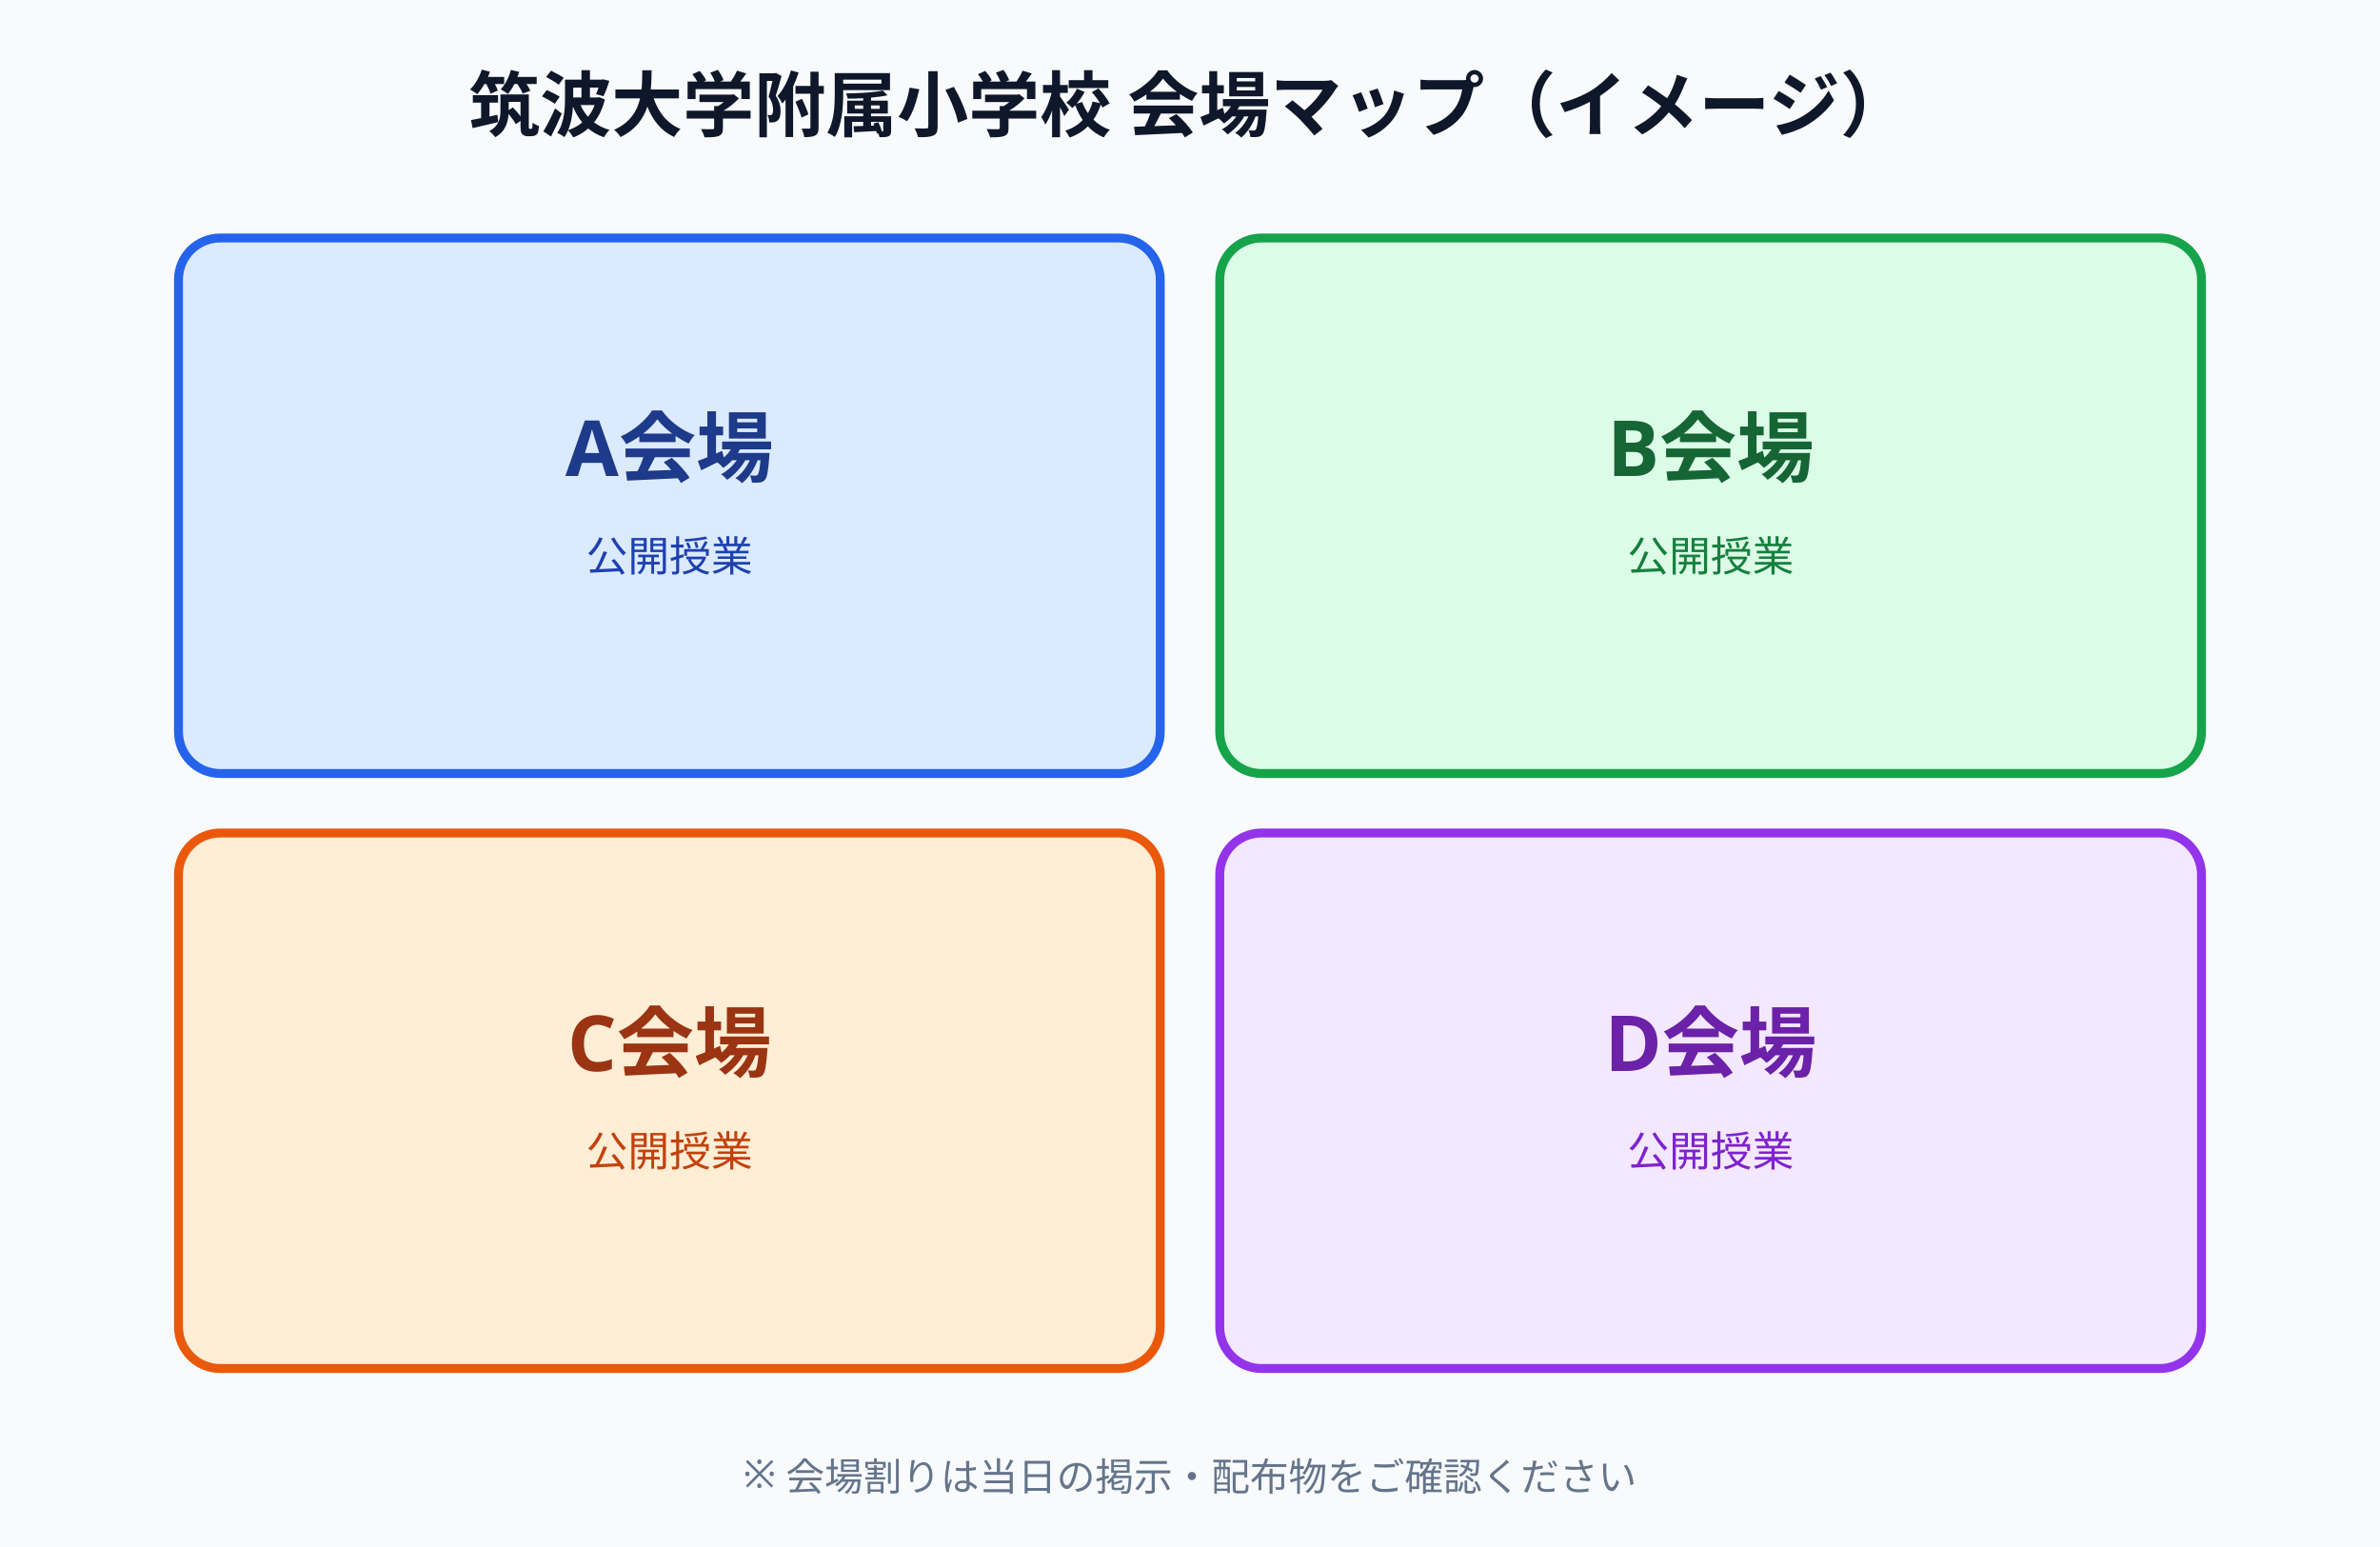
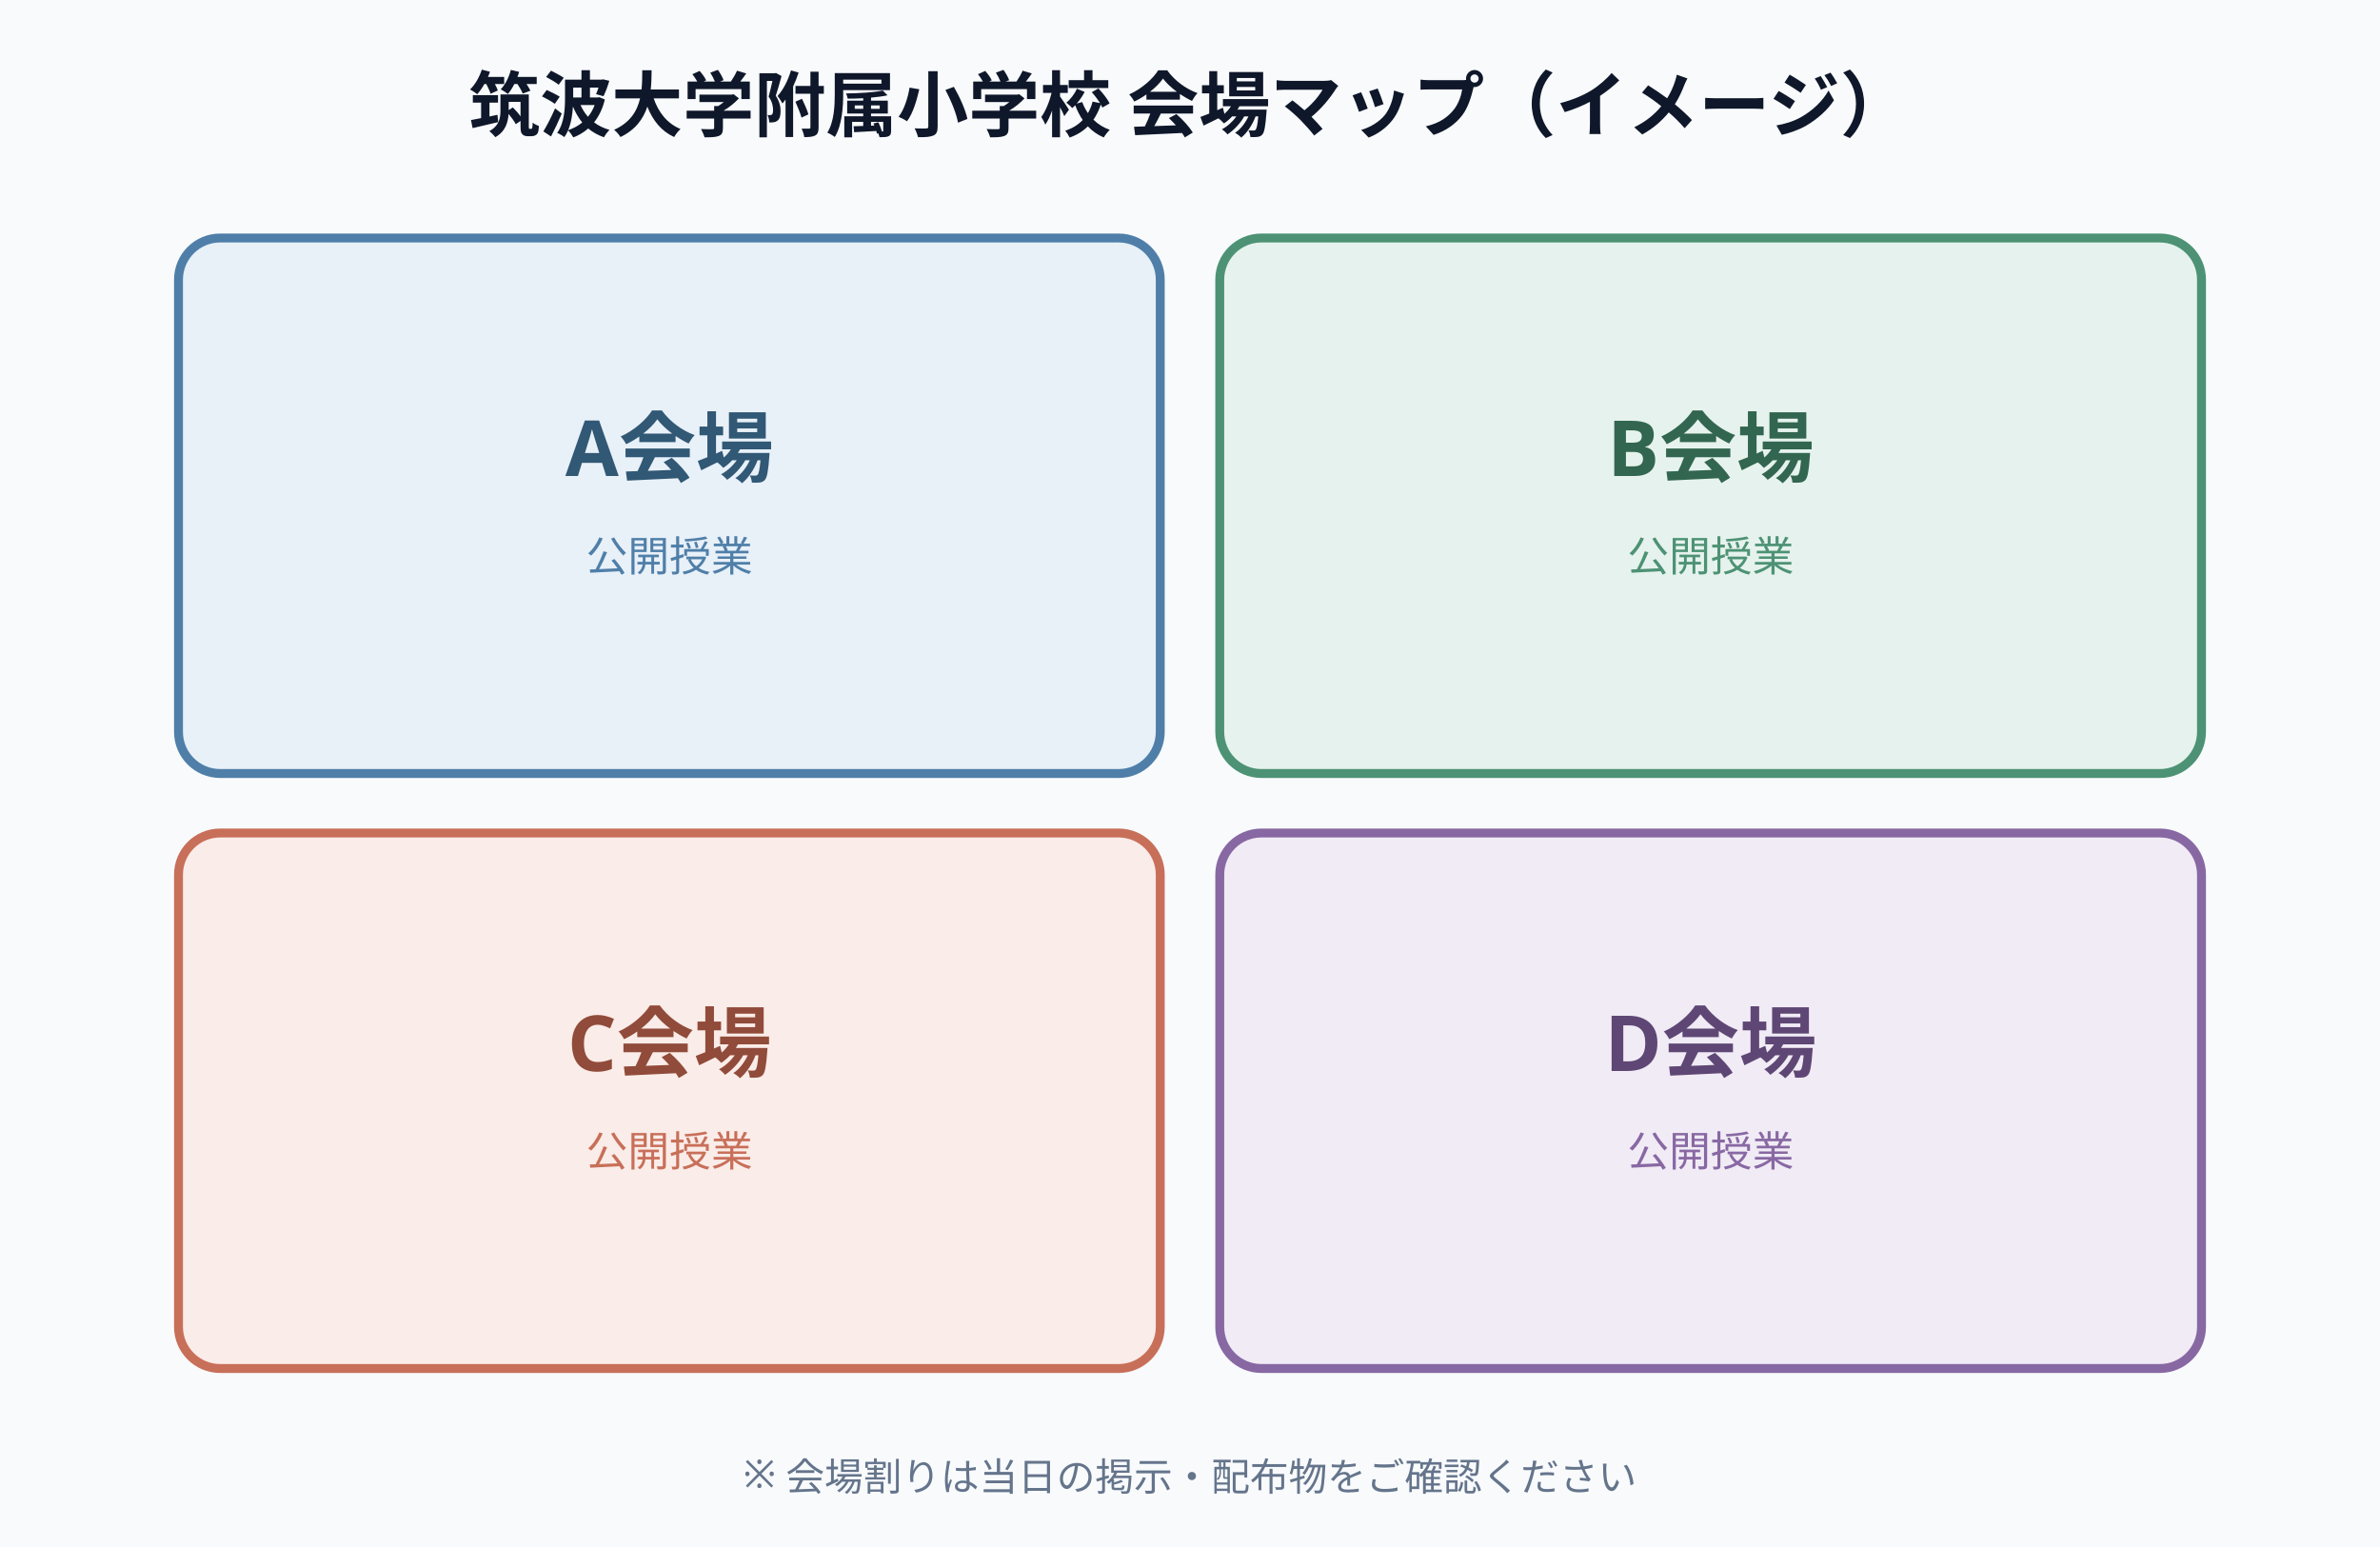
<svg xmlns="http://www.w3.org/2000/svg" viewBox="0 0 800 520" width="800" height="520" font-family="'Hiragino Sans','Yu Gothic',sans-serif">
  <rect width="800" height="520" fill="#f8fafc" />
  <text x="400" y="44" font-size="24" font-weight="700" text-anchor="middle" fill="#0f172a">筑波大学附属小学校 会場マップ（イメージ）</text>
-   <rect x="60" y="80" width="330" height="180" rx="14" fill="#dbeafe" stroke="#2563eb" stroke-width="3" />
-   <text x="225" y="160" font-size="26" font-weight="700" text-anchor="middle" fill="#1e3a8a">A会場</text>
-   <text x="225" y="192" font-size="14" text-anchor="middle" fill="#1e40af">公開授業</text>
-   <rect x="410" y="80" width="330" height="180" rx="14" fill="#dcfce7" stroke="#16a34a" stroke-width="3" />
-   <text x="575" y="160" font-size="26" font-weight="700" text-anchor="middle" fill="#166534">B会場</text>
-   <text x="575" y="192" font-size="14" text-anchor="middle" fill="#15803d">公開授業</text>
-   <rect x="60" y="280" width="330" height="180" rx="14" fill="#ffedd5" stroke="#ea580c" stroke-width="3" />
-   <text x="225" y="360" font-size="26" font-weight="700" text-anchor="middle" fill="#9a3412">C会場</text>
-   <text x="225" y="392" font-size="14" text-anchor="middle" fill="#c2410c">公開授業</text>
-   <rect x="410" y="280" width="330" height="180" rx="14" fill="#f3e8ff" stroke="#9333ea" stroke-width="3" />
-   <text x="575" y="360" font-size="26" font-weight="700" text-anchor="middle" fill="#6b21a8">D会場</text>
-   <text x="575" y="392" font-size="14" text-anchor="middle" fill="#7e22ce">公開授業</text>
+   <rect x="60" y="80" width="330" height="180" rx="14" fill="#e8f0f8" stroke="#4f7fa8" stroke-width="3" />
+   <text x="225" y="160" font-size="26" font-weight="700" text-anchor="middle" fill="#315875">A会場</text>
+   <text x="225" y="192" font-size="14" text-anchor="middle" fill="#4f7fa8">公開授業</text>
+   <rect x="410" y="80" width="330" height="180" rx="14" fill="#e6f2ed" stroke="#4d9275" stroke-width="3" />
+   <text x="575" y="160" font-size="26" font-weight="700" text-anchor="middle" fill="#326650">B会場</text>
+   <text x="575" y="192" font-size="14" text-anchor="middle" fill="#4d9275">公開授業</text>
+   <rect x="60" y="280" width="330" height="180" rx="14" fill="#faece8" stroke="#c86f59" stroke-width="3" />
+   <text x="225" y="360" font-size="26" font-weight="700" text-anchor="middle" fill="#914b3a">C会場</text>
+   <text x="225" y="392" font-size="14" text-anchor="middle" fill="#c86f59">公開授業</text>
+   <rect x="410" y="280" width="330" height="180" rx="14" fill="#f0ebf5" stroke="#8868a3" stroke-width="3" />
+   <text x="575" y="360" font-size="26" font-weight="700" text-anchor="middle" fill="#5f4775">D会場</text>
+   <text x="575" y="392" font-size="14" text-anchor="middle" fill="#8868a3">公開授業</text>
  <text x="400" y="500" font-size="13" text-anchor="middle" fill="#64748b">※ 会場割りは当日の掲示・配布物をご確認ください</text>
</svg>
